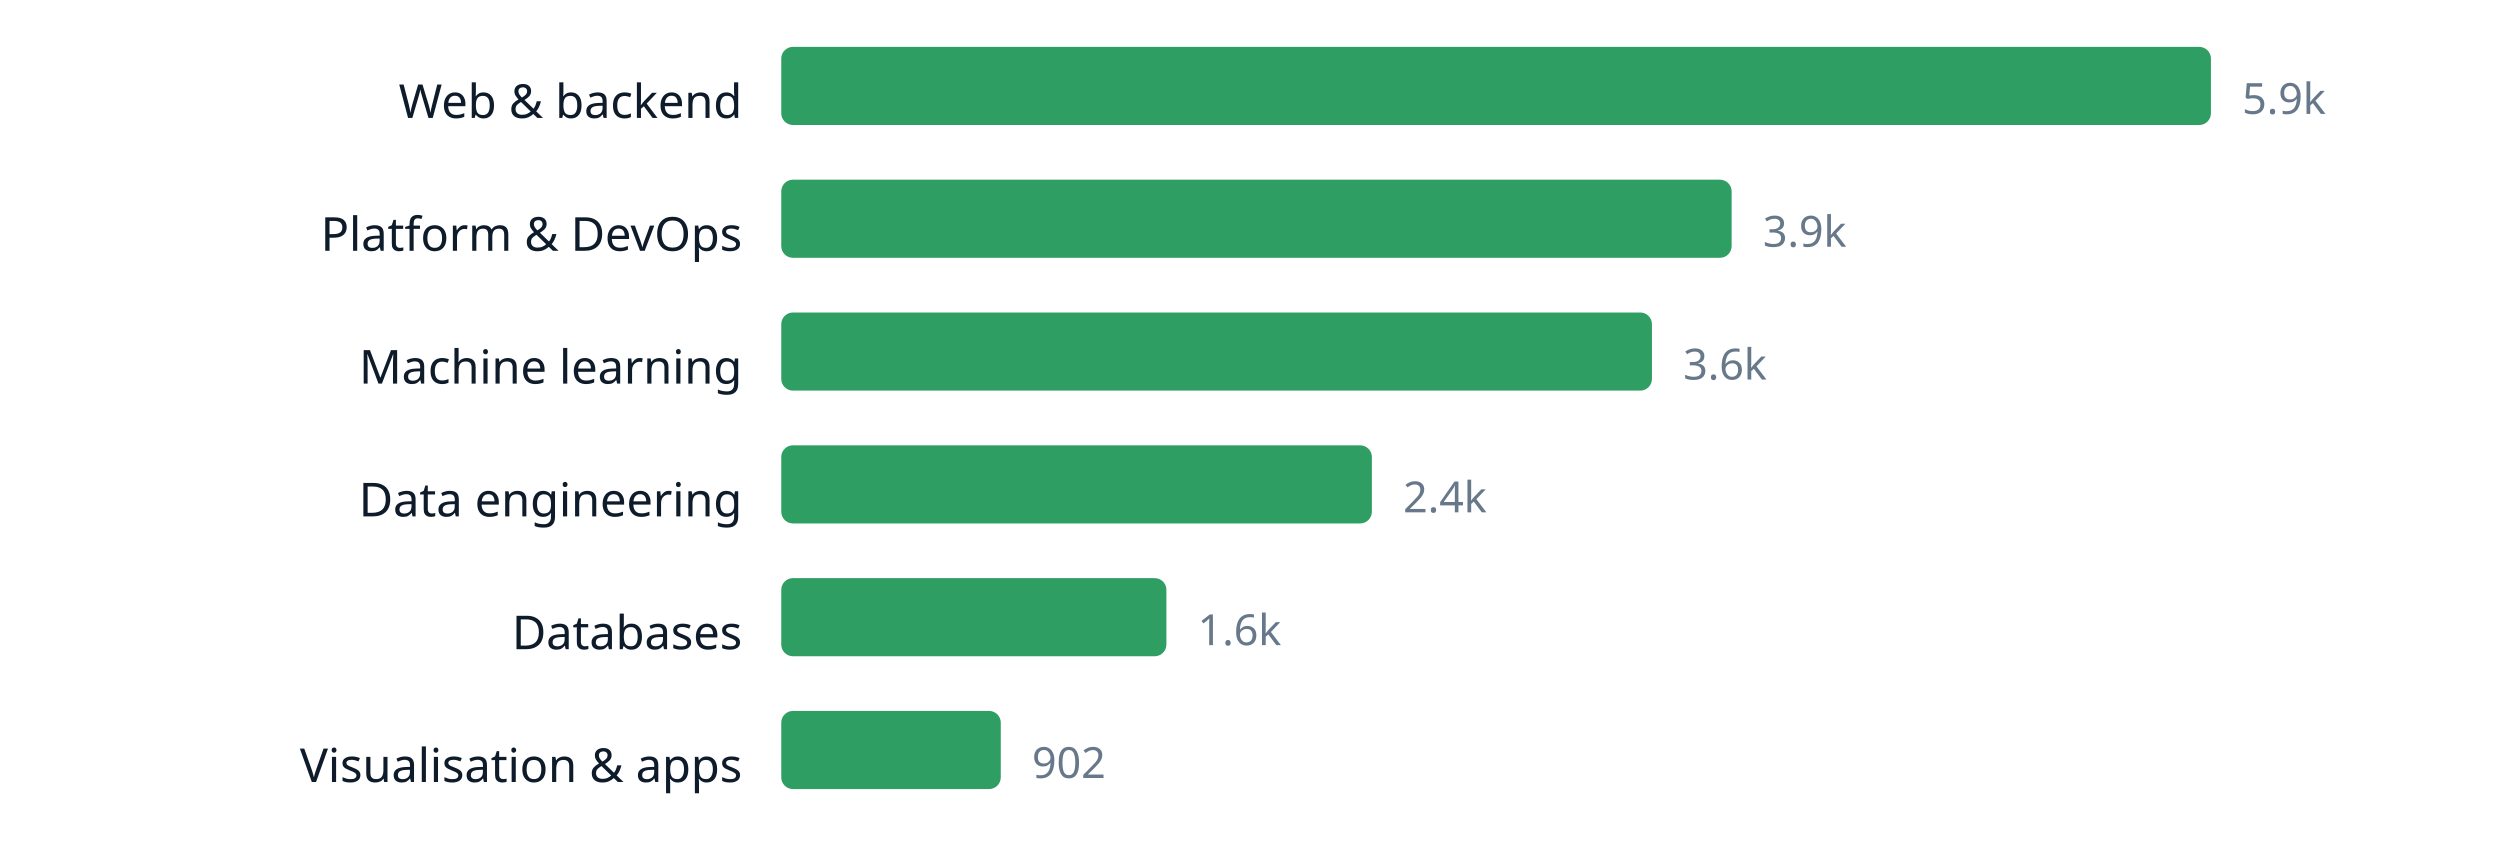
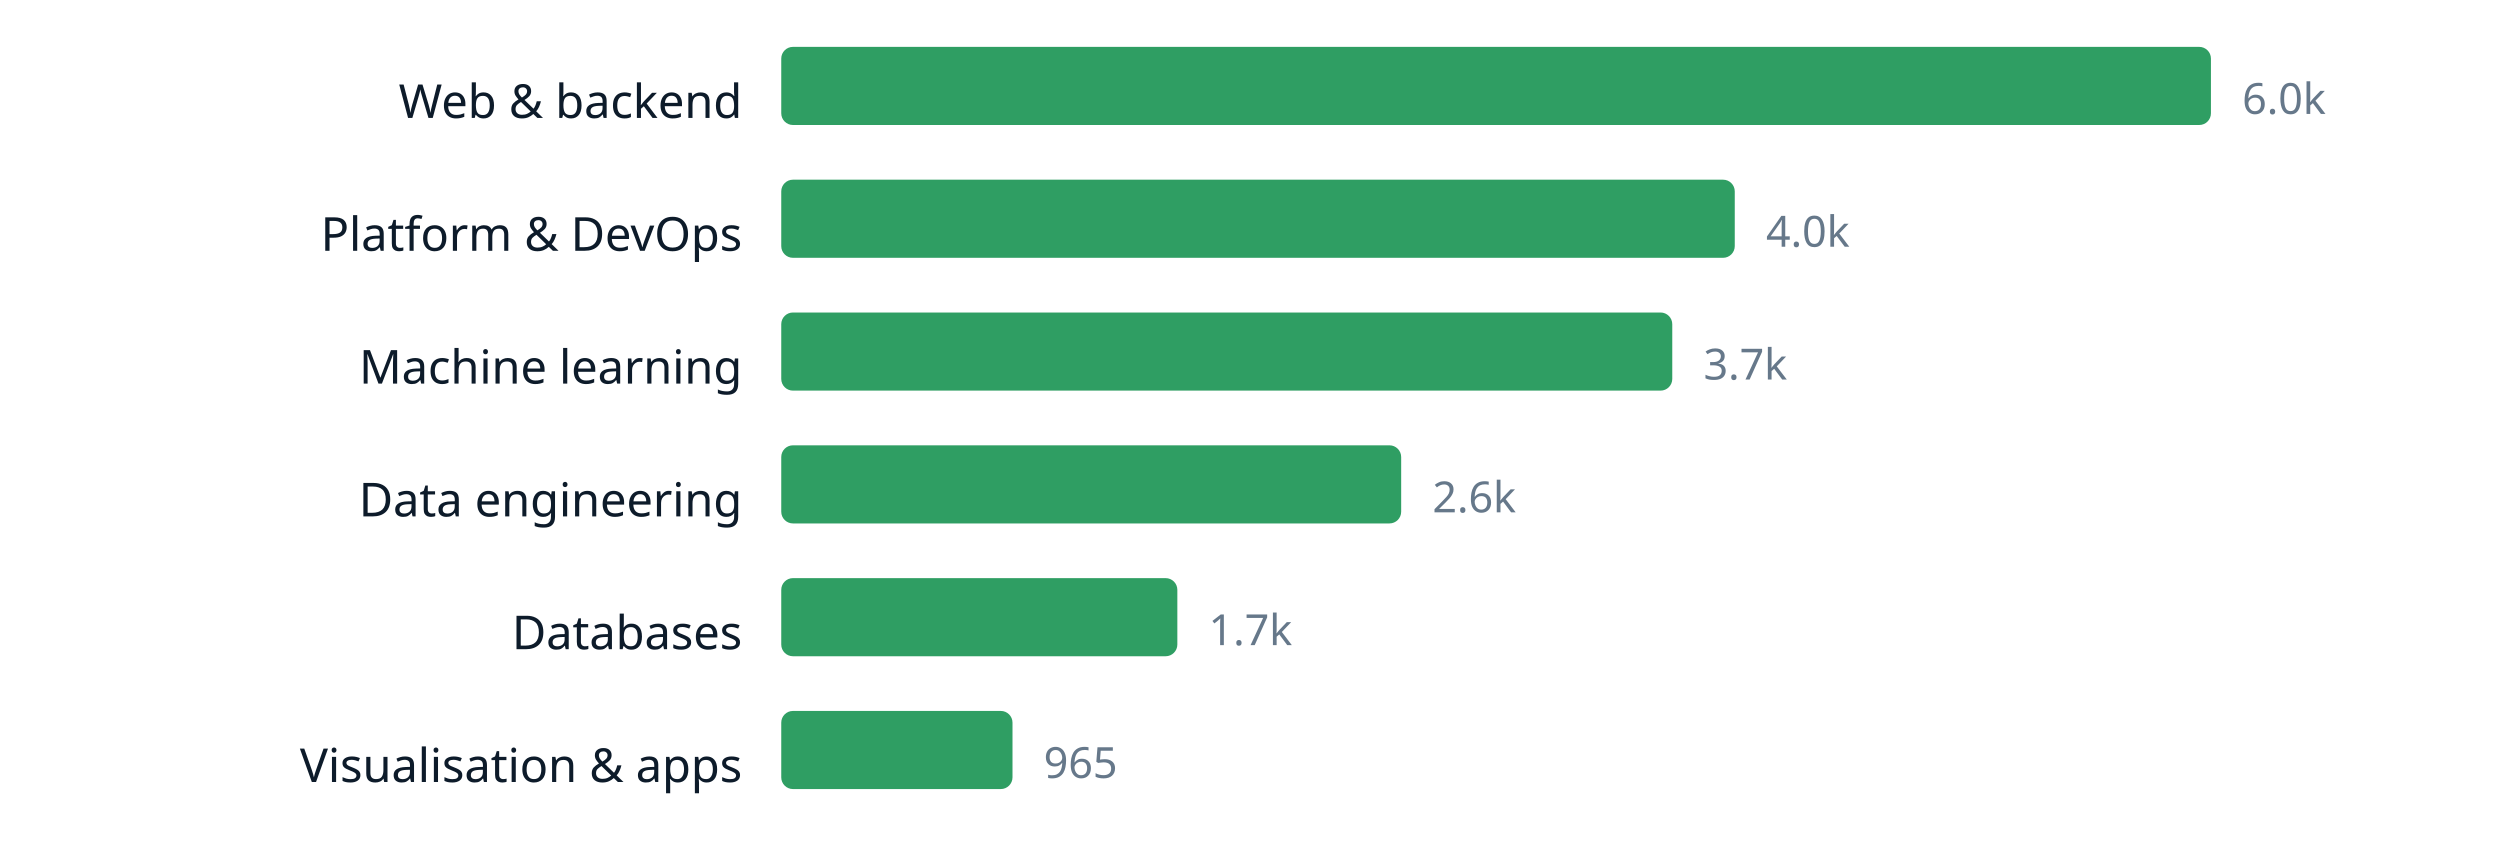
<svg xmlns="http://www.w3.org/2000/svg" width="640" height="220" viewBox="0 0 640 220" role="img" aria-label="chart" font-family="ui-sans-serif, system-ui, sans-serif">
  <text x="190" y="30.2" text-anchor="end" font-size="12" fill="#0d1b2a">Web &amp; backend</text>
  <rect x="200" y="12" width="366.0" height="20" rx="3" fill="#2f9e63" />
-   <text x="574.0" y="29.16" font-size="11" fill="#66788a">5.9k</text>
+   <text x="574.0" y="29.16" font-size="11" fill="#66788a">6.0k</text>
  <text x="190" y="64.2" text-anchor="end" font-size="12" fill="#0d1b2a">Platform &amp; DevOps</text>
-   <rect x="200" y="46" width="243.3" height="20" rx="3" fill="#2f9e63" />
-   <text x="451.3" y="63.16" font-size="11" fill="#66788a">3.9k</text>
+   <rect x="200" y="46" width="244.1" height="20" rx="3" fill="#2f9e63" />
+   <text x="452.1" y="63.16" font-size="11" fill="#66788a">4.0k</text>
  <text x="190" y="98.2" text-anchor="end" font-size="12" fill="#0d1b2a">Machine learning</text>
-   <rect x="200" y="80" width="222.9" height="20" rx="3" fill="#2f9e63" />
-   <text x="430.9" y="97.16" font-size="11" fill="#66788a">3.6k</text>
+   <rect x="200" y="80" width="228.1" height="20" rx="3" fill="#2f9e63" />
+   <text x="436.1" y="97.16" font-size="11" fill="#66788a">3.7k</text>
  <text x="190" y="132.2" text-anchor="end" font-size="12" fill="#0d1b2a">Data engineering</text>
-   <rect x="200" y="114" width="151.2" height="20" rx="3" fill="#2f9e63" />
-   <text x="359.2" y="131.16" font-size="11" fill="#66788a">2.4k</text>
+   <rect x="200" y="114" width="158.7" height="20" rx="3" fill="#2f9e63" />
+   <text x="366.7" y="131.16" font-size="11" fill="#66788a">2.6k</text>
  <text x="190" y="166.2" text-anchor="end" font-size="12" fill="#0d1b2a">Databases</text>
-   <rect x="200" y="148" width="98.6" height="20" rx="3" fill="#2f9e63" />
-   <text x="306.6" y="165.16" font-size="11" fill="#66788a">1.6k</text>
+   <rect x="200" y="148" width="101.4" height="20" rx="3" fill="#2f9e63" />
+   <text x="309.4" y="165.16" font-size="11" fill="#66788a">1.7k</text>
  <text x="190" y="200.2" text-anchor="end" font-size="12" fill="#0d1b2a">Visualisation &amp; apps</text>
-   <rect x="200" y="182" width="56.2" height="20" rx="3" fill="#2f9e63" />
-   <text x="264.2" y="199.16" font-size="11" fill="#66788a">902</text>
+   <rect x="200" y="182" width="59.2" height="20" rx="3" fill="#2f9e63" />
+   <text x="267.2" y="199.16" font-size="11" fill="#66788a">965</text>
</svg>
